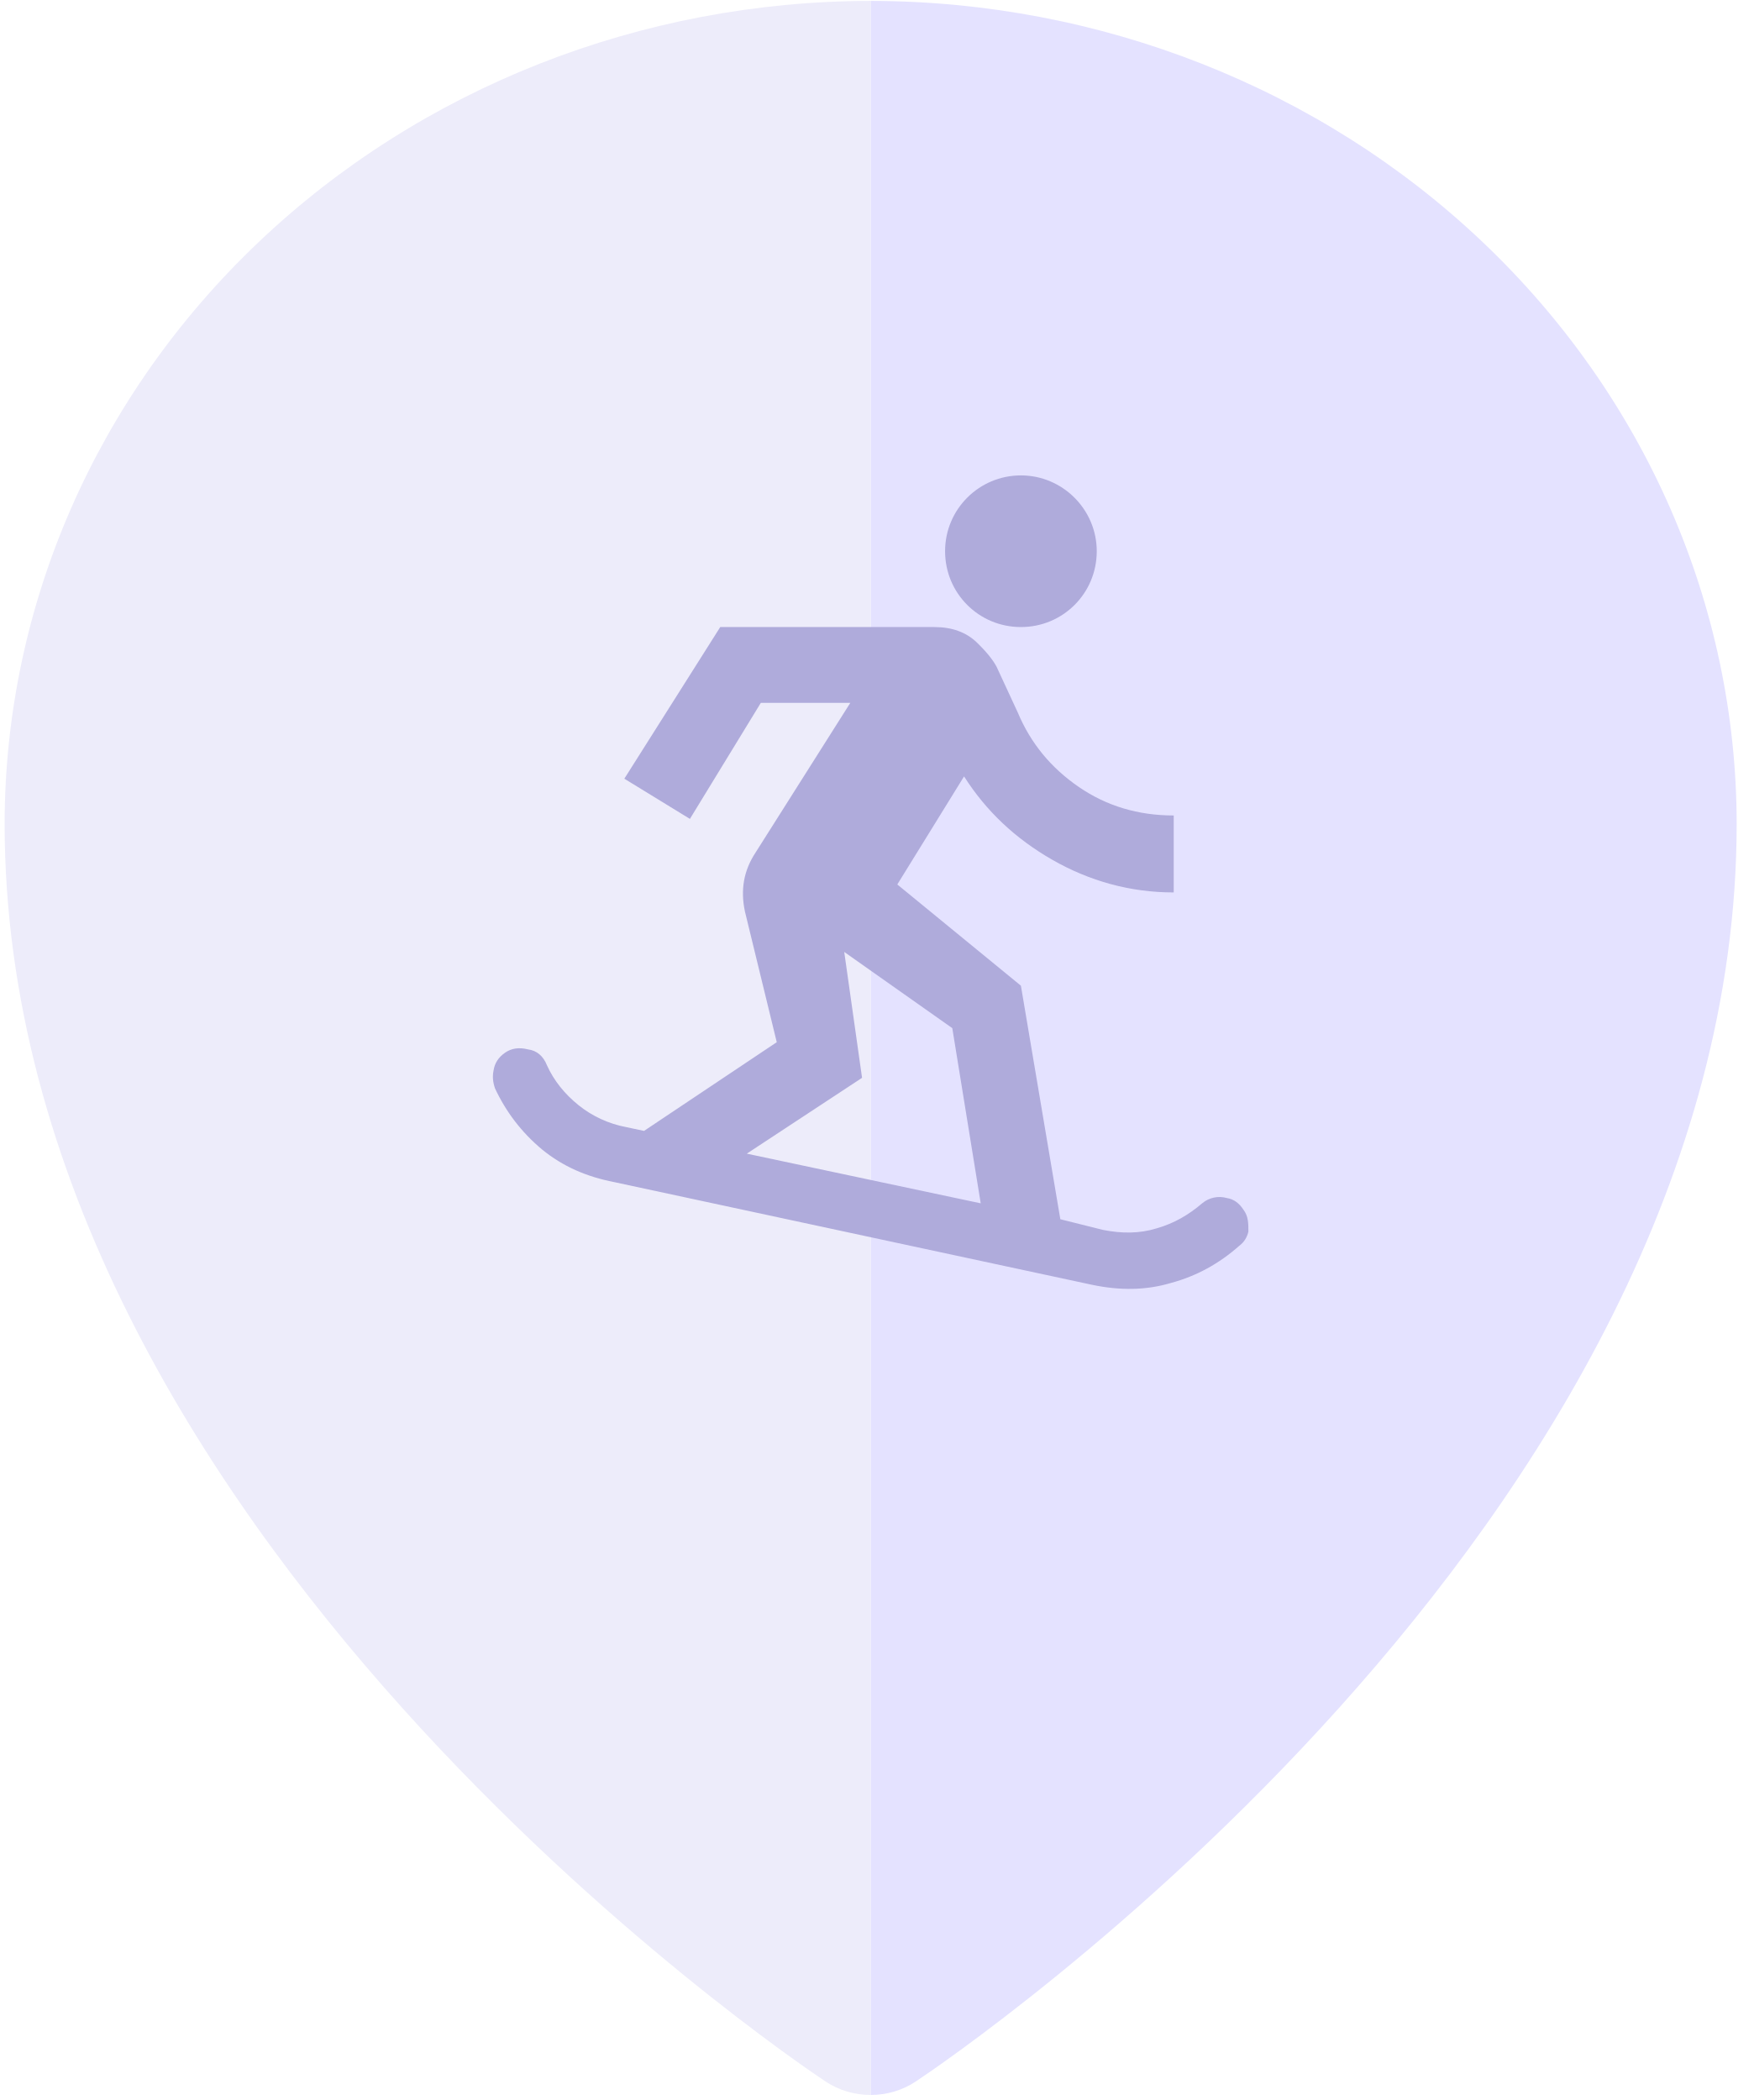
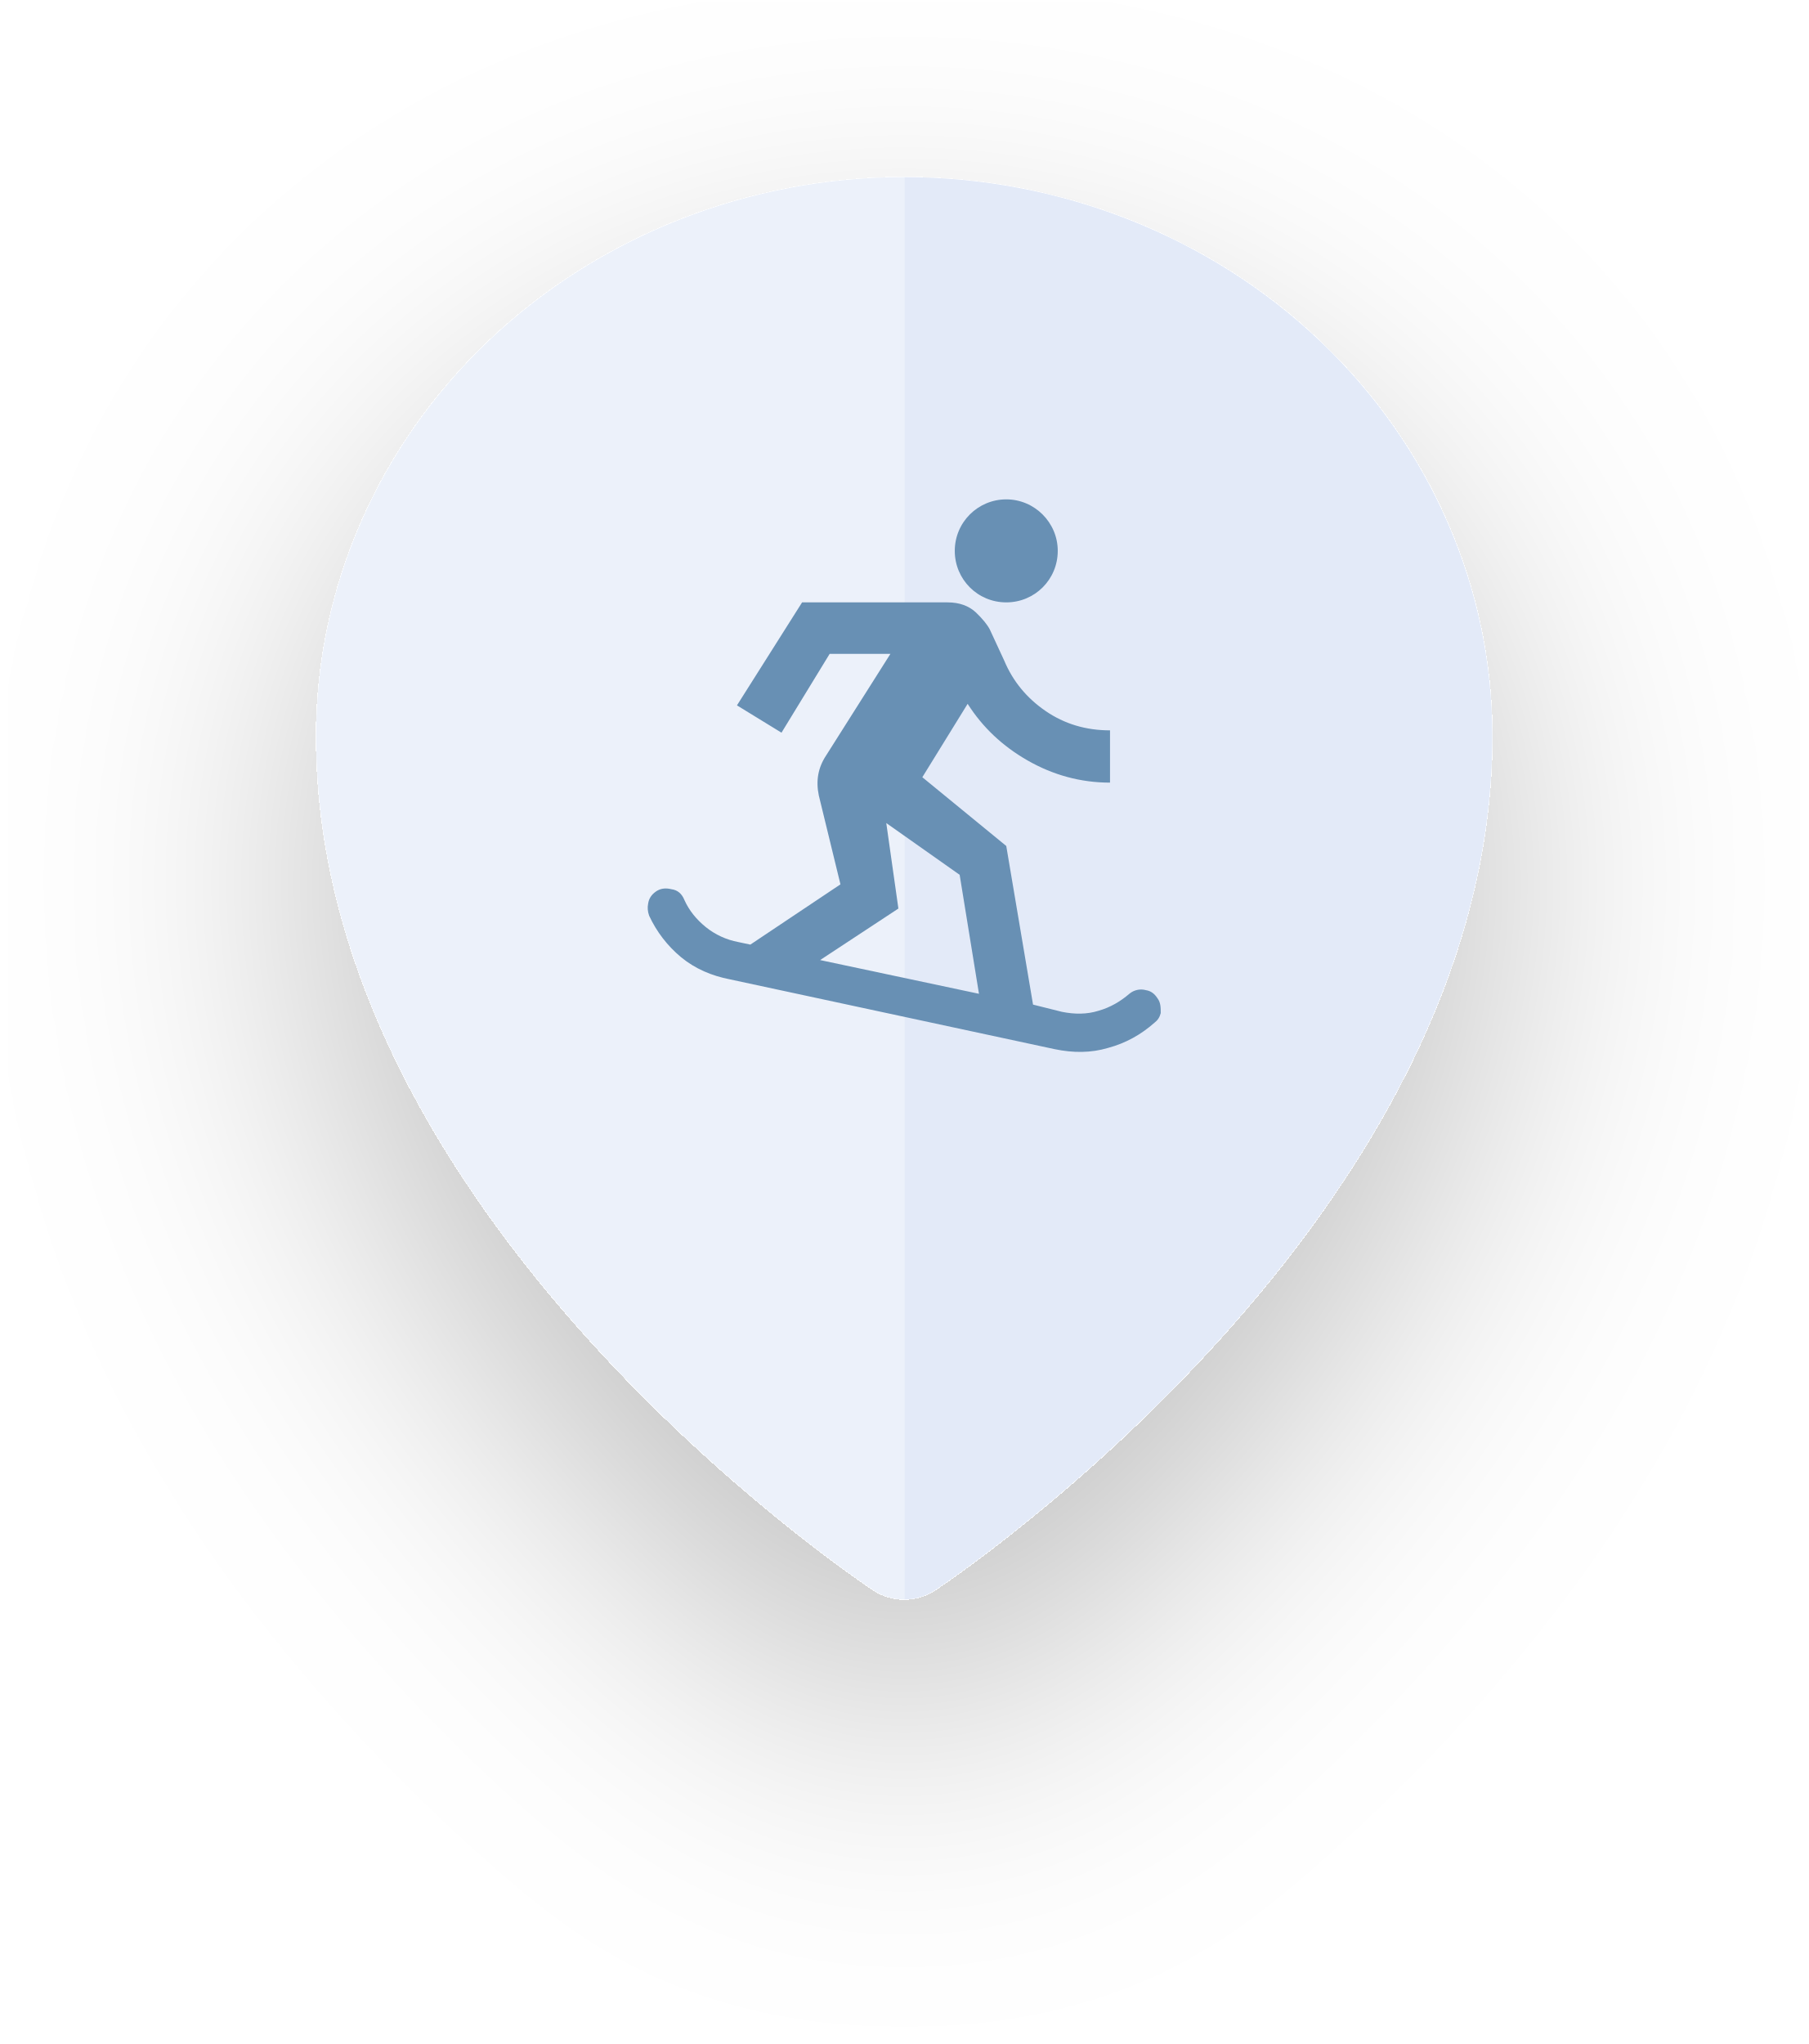
- <svg xmlns="http://www.w3.org/2000/svg" width="81" height="97" viewBox="0 0 81 97" fill="none">
-   <path fill-rule="evenodd" clip-rule="evenodd" d="M40.214 0.042C50.819 0.053 60.986 4.061 68.485 11.185C75.984 18.308 80.202 27.967 80.214 38.042C80.214 70.558 43.85 95.115 42.3 96.143C41.689 96.55 40.961 96.768 40.214 96.768L40.214 0.042Z" fill="#E4E2FF" />
-   <path fill-rule="evenodd" clip-rule="evenodd" d="M40.214 0.042C29.609 0.053 19.442 4.061 11.943 11.185C4.444 18.308 0.226 27.967 0.214 38.042C0.214 70.558 36.578 95.115 38.128 96.143C38.739 96.55 39.468 96.768 40.214 96.768L40.214 0.042Z" fill="#EDECFA" />
-   <path d="M57.434 55.88C57.241 55.582 56.996 55.389 56.663 55.337C56.468 55.282 56.262 55.275 56.064 55.318C55.865 55.361 55.68 55.451 55.525 55.582C54.912 56.107 54.229 56.51 53.423 56.738C52.636 56.983 51.812 56.983 50.937 56.808L48.975 56.317L47.154 45.53L41.445 40.854L44.528 35.863C45.543 37.457 46.892 38.735 48.608 39.716C50.324 40.697 52.198 41.222 54.212 41.222V37.667C52.565 37.667 51.112 37.229 49.834 36.354C48.555 35.478 47.609 34.34 47.014 32.921L46.033 30.802C45.858 30.47 45.543 30.084 45.088 29.647C44.615 29.209 43.985 28.964 43.161 28.964H33.267L28.837 35.968L31.866 37.825L35.141 32.466H39.274L34.896 39.383C34.353 40.206 34.195 41.099 34.406 42.098L35.877 48.139L29.747 52.237L28.924 52.062C28.116 51.91 27.358 51.561 26.718 51.046C26.07 50.521 25.58 49.908 25.264 49.208C25.089 48.77 24.791 48.525 24.389 48.472C23.968 48.367 23.618 48.419 23.32 48.63C23.023 48.84 22.848 49.102 22.795 49.453C22.743 49.715 22.76 49.978 22.865 50.276C23.373 51.361 24.091 52.307 25.037 53.095C26 53.883 27.103 54.356 28.364 54.601L50.447 59.347C51.707 59.61 52.916 59.61 54.089 59.259C55.262 58.944 56.313 58.366 57.241 57.543C57.451 57.386 57.591 57.175 57.661 56.895C57.661 56.51 57.661 56.177 57.434 55.88ZM34.493 53.288L39.817 49.785L38.994 43.971L43.985 47.491L45.298 55.582L34.493 53.288ZM50.657 25.461C50.657 27.405 49.098 28.964 47.154 28.964C45.21 28.964 43.652 27.405 43.652 25.461C43.652 23.517 45.228 21.959 47.154 21.959C49.081 21.959 50.657 23.535 50.657 25.461Z" fill="#AFABDB" />
+ <svg xmlns="http://www.w3.org/2000/svg" width="123" height="139" viewBox="0 0 123 139" fill="none">
+   <g filter="url(#filter0_d_1289_796)">
+     <path fill-rule="evenodd" clip-rule="evenodd" d="M61.503 12.042C72.108 12.053 82.275 16.061 89.774 23.185C97.273 30.308 101.491 39.967 101.503 50.042C101.503 82.558 65.139 107.115 63.589 108.143C62.978 108.55 62.249 108.768 61.503 108.768L61.503 12.042Z" fill="#E3EAF8" />
+     <path fill-rule="evenodd" clip-rule="evenodd" d="M61.503 12.042C50.898 12.053 40.731 16.061 33.232 23.185C25.733 30.308 21.515 39.967 21.503 50.042C21.503 82.558 57.866 107.115 59.416 108.143C60.028 108.55 60.756 108.768 61.503 108.768L61.503 12.042Z" fill="#ECF1FA" />
+     <path d="M78.723 67.88C78.53 67.582 78.285 67.389 77.952 67.337C77.757 67.281 77.551 67.275 77.352 67.318C77.154 67.361 76.969 67.451 76.814 67.582C76.201 68.107 75.518 68.51 74.712 68.738C73.924 68.983 73.101 68.983 72.226 68.808L70.264 68.317L68.443 57.53L62.734 52.854L65.816 47.863C66.832 49.457 68.18 50.735 69.897 51.716C71.613 52.697 73.487 53.222 75.5 53.222V49.667C73.854 49.667 72.401 49.229 71.122 48.354C69.844 47.478 68.898 46.34 68.303 44.921L67.322 42.803C67.147 42.47 66.832 42.084 66.377 41.647C65.904 41.209 65.273 40.964 64.45 40.964H54.556L50.126 47.968L53.155 49.825L56.43 44.466H60.563L56.185 51.383C55.642 52.206 55.484 53.099 55.694 54.098L57.165 60.139L51.036 64.237L50.213 64.062C49.405 63.91 48.647 63.561 48.007 63.046C47.359 62.521 46.868 61.908 46.553 61.208C46.378 60.77 46.08 60.525 45.678 60.472C45.257 60.367 44.907 60.419 44.609 60.63C44.312 60.84 44.136 61.102 44.084 61.453C44.031 61.715 44.049 61.978 44.154 62.276C44.662 63.361 45.38 64.307 46.325 65.095C47.289 65.883 48.392 66.356 49.653 66.601L71.735 71.347C72.996 71.61 74.204 71.61 75.378 71.259C76.551 70.944 77.602 70.366 78.53 69.543C78.74 69.386 78.88 69.175 78.95 68.895C78.95 68.51 78.95 68.177 78.723 67.88ZM55.782 65.288L61.106 61.785L60.282 55.971L65.273 59.491L66.587 67.582L55.782 65.288ZM71.945 37.461C71.945 39.405 70.387 40.964 68.443 40.964C66.499 40.964 64.941 39.405 64.941 37.461C64.941 35.517 66.517 33.959 68.443 33.959C70.369 33.959 71.945 35.535 71.945 37.461Z" fill="#6890B4" />
+   </g>
+   <defs>
+     <filter id="filter0_d_1289_796" x="0.603" y="0.142" width="121.8" height="138.526" filterUnits="userSpaceOnUse" color-interpolation-filters="sRGB">
+       <feFlood flood-opacity="0" result="BackgroundImageFix" />
+       <feColorMatrix in="SourceAlpha" type="matrix" values="0 0 0 0 0 0 0 0 0 0 0 0 0 0 0 0 0 0 127 0" result="hardAlpha" />
+       <feOffset dy="9" />
+       <feGaussianBlur stdDeviation="10.45" />
+       <feComposite in2="hardAlpha" operator="out" />
+       <feColorMatrix type="matrix" values="0 0 0 0 0 0 0 0 0 0 0 0 0 0 0 0 0 0 0.25 0" />
+       <feBlend mode="normal" in2="BackgroundImageFix" result="effect1_dropShadow_1289_796" />
+       <feBlend mode="normal" in="SourceGraphic" in2="effect1_dropShadow_1289_796" result="shape" />
+     </filter>
+   </defs>
</svg>
